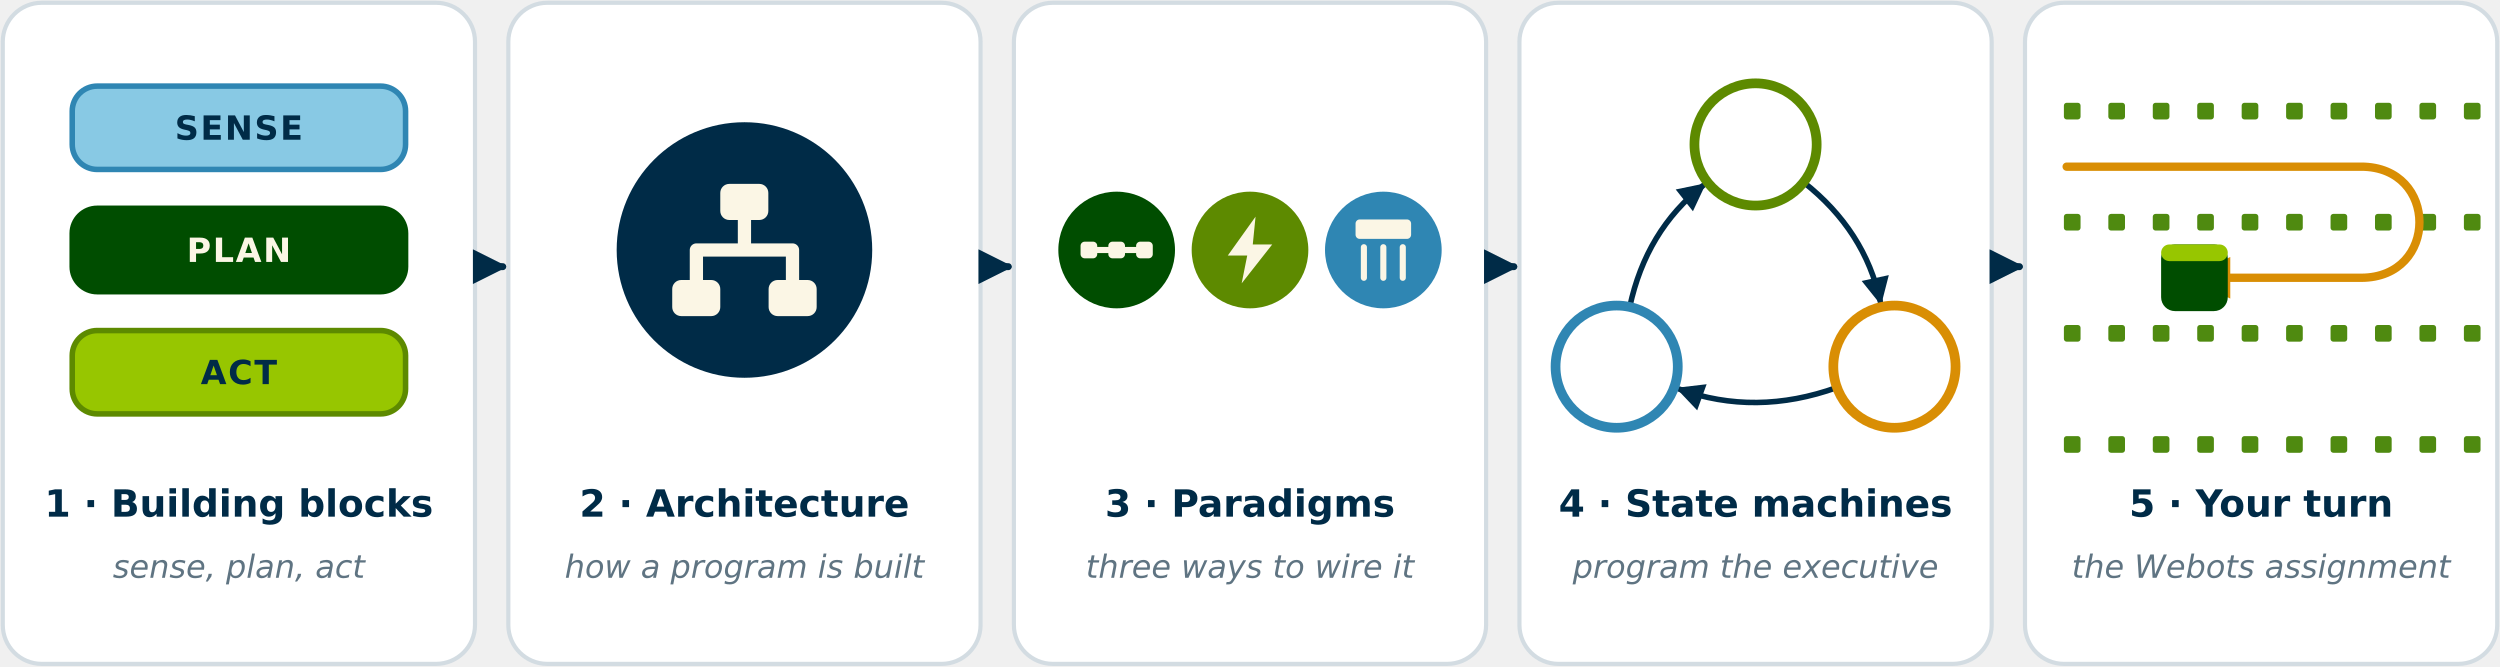
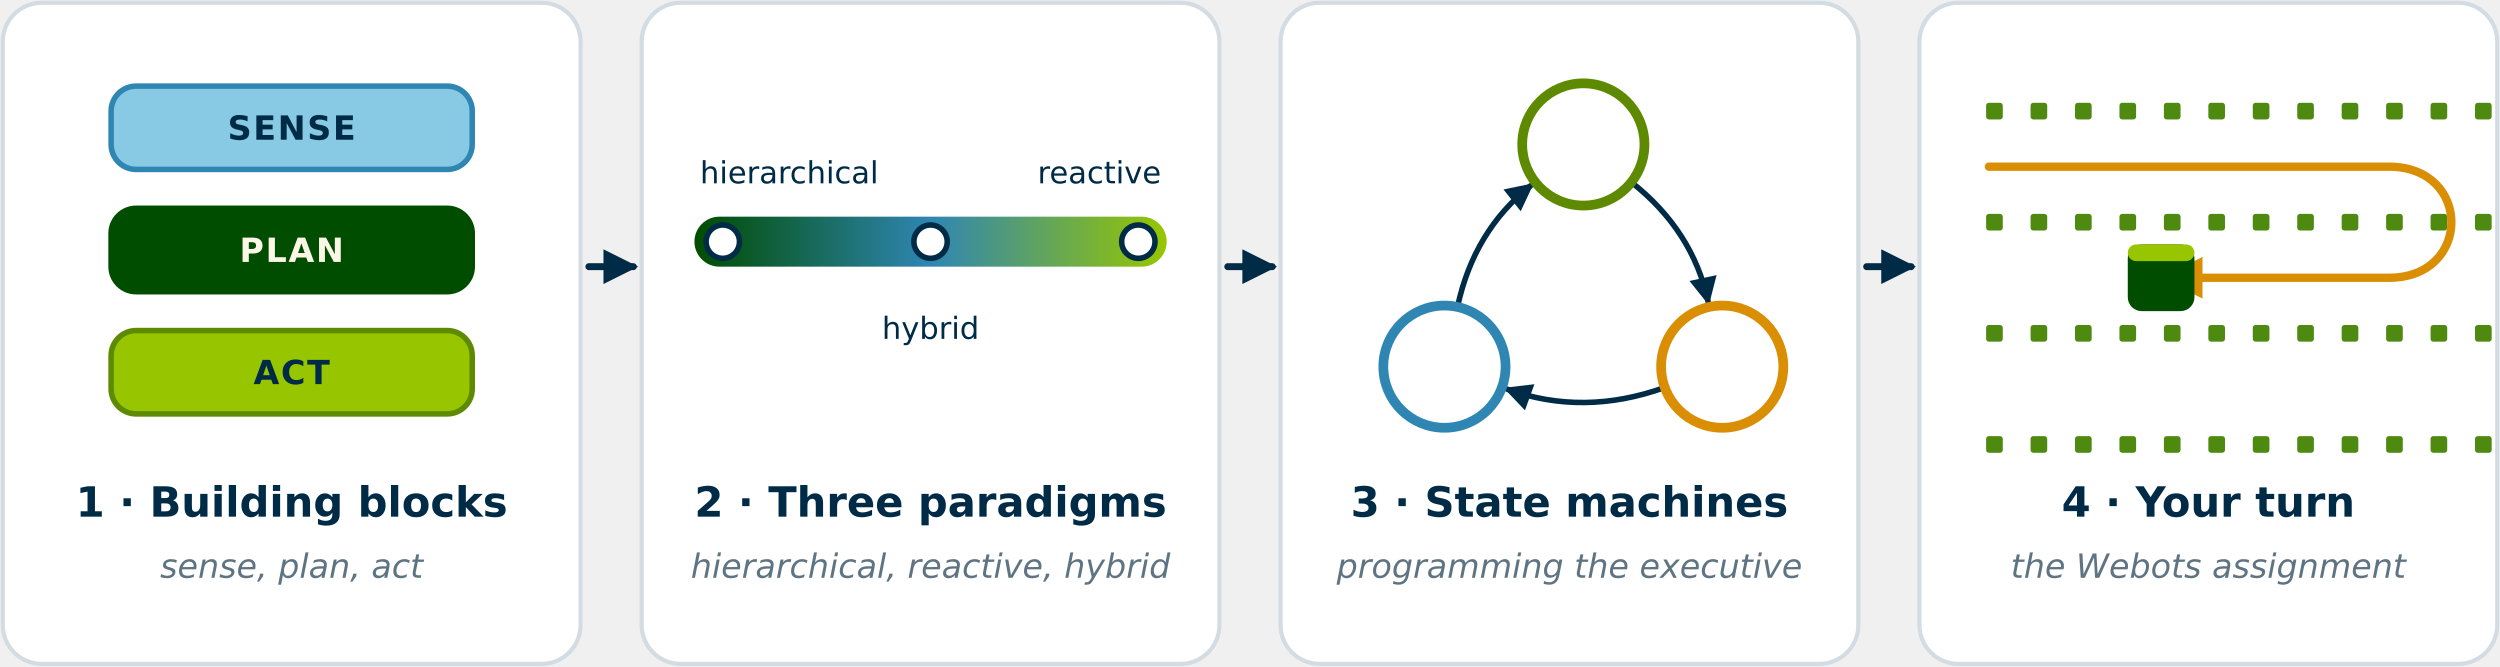
<svg xmlns="http://www.w3.org/2000/svg" width="900" height="240" viewBox="0 0 900 240">
  <defs>
    <marker id="m-navy" viewBox="0 0 10 10" refX="8.6" refY="5" markerWidth="5" markerHeight="5" orient="auto-start-reverse">
      <path d="M0,0L10,5L0,10z" fill="#002b47" />
    </marker>
    <marker id="m-green" viewBox="0 0 10 10" refX="8.6" refY="5" markerWidth="5" markerHeight="5" orient="auto-start-reverse">
      <path d="M0,0L10,5L0,10z" fill="#004d00" />
    </marker>
    <marker id="m-lime" viewBox="0 0 10 10" refX="8.6" refY="5" markerWidth="5" markerHeight="5" orient="auto-start-reverse">
      <path d="M0,0L10,5L0,10z" fill="#5d8a00" />
    </marker>
    <marker id="m-red" viewBox="0 0 10 10" refX="8.6" refY="5" markerWidth="5" markerHeight="5" orient="auto-start-reverse">
      <path d="M0,0L10,5L0,10z" fill="#b3261e" />
    </marker>
    <marker id="m-amber" viewBox="0 0 10 10" refX="8.6" refY="5" markerWidth="5" markerHeight="5" orient="auto-start-reverse">
      <path d="M0,0L10,5L0,10z" fill="#d98e04" />
    </marker>
    <marker id="m-muted" viewBox="0 0 10 10" refX="8.6" refY="5" markerWidth="5" markerHeight="5" orient="auto-start-reverse">
      <path d="M0,0L10,5L0,10z" fill="#5f7482" />
    </marker>
    <marker id="m-sky" viewBox="0 0 10 10" refX="8.6" refY="5" markerWidth="5" markerHeight="5" orient="auto-start-reverse">
      <path d="M0,0L10,5L0,10z" fill="#2f86b3" />
    </marker>
    <marker id="m-cream" viewBox="0 0 10 10" refX="8.6" refY="5" markerWidth="5" markerHeight="5" orient="auto-start-reverse">
      <path d="M0,0L10,5L0,10z" fill="#fbf6e5" />
    </marker>
    <marker id="m-limeb" viewBox="0 0 10 10" refX="8.6" refY="5" markerWidth="5" markerHeight="5" orient="auto-start-reverse">
      <path d="M0,0L10,5L0,10z" fill="#97c600" />
    </marker>
    <marker id="m-faint" viewBox="0 0 10 10" refX="8.6" refY="5" markerWidth="5" markerHeight="5" orient="auto-start-reverse">
      <path d="M0,0L10,5L0,10z" fill="#a9b7c0" />
    </marker>
+     <linearGradient id="road" x1="0" x2="1">
+       <stop offset="0" stop-color="#004d00" />
+       <stop offset="0.5" stop-color="#2f86b3" />
+       <stop offset="1" stop-color="#97c600" />
+     </linearGradient>
  </defs>
  <g font-family="Verdana, 'DejaVu Sans', Arial, sans-serif" fill="#002b47">
-     <rect x="1.0" y="1.0" width="170.0" height="238.0" rx="14" fill="#ffffff" stroke="#d3dce2" stroke-width="1.5" />
-     <text x="86.0" y="186.0" font-size="13.5" text-anchor="middle" fill="#002b47" font-weight="bold">1 · Building blocks</text>
-     <text x="86.0" y="208.0" font-size="11.5" text-anchor="middle" fill="#5f7482" font-style="italic">sense, plan, act</text>
-     <path d="M173,96 L181,96" fill="none" stroke="#002b47" stroke-width="2.5" stroke-linecap="round" stroke-linejoin="round" marker-end="url(#m-navy)" />
-     <rect x="183.0" y="1.0" width="170.0" height="238.0" rx="14" fill="#ffffff" stroke="#d3dce2" stroke-width="1.5" />
-     <text x="268.0" y="186.0" font-size="13.5" text-anchor="middle" fill="#002b47" font-weight="bold">2 · Architecture</text>
-     <text x="268.0" y="208.0" font-size="11.5" text-anchor="middle" fill="#5f7482" font-style="italic">how a program is built</text>
-     <path d="M355,96 L363,96" fill="none" stroke="#002b47" stroke-width="2.5" stroke-linecap="round" stroke-linejoin="round" marker-end="url(#m-navy)" />
-     <rect x="365.0" y="1.0" width="170.0" height="238.0" rx="14" fill="#ffffff" stroke="#d3dce2" stroke-width="1.5" />
-     <text x="450.0" y="186.0" font-size="13.5" text-anchor="middle" fill="#002b47" font-weight="bold">3 · Paradigms</text>
-     <text x="450.0" y="208.0" font-size="11.5" text-anchor="middle" fill="#5f7482" font-style="italic">three ways to wire it</text>
-     <path d="M537,96 L545,96" fill="none" stroke="#002b47" stroke-width="2.5" stroke-linecap="round" stroke-linejoin="round" marker-end="url(#m-navy)" />
-     <rect x="547.0" y="1.0" width="170.0" height="238.0" rx="14" fill="#ffffff" stroke="#d3dce2" stroke-width="1.5" />
-     <text x="632.0" y="186.0" font-size="13.5" text-anchor="middle" fill="#002b47" font-weight="bold">4 · State machines</text>
-     <text x="632.0" y="208.0" font-size="11.5" text-anchor="middle" fill="#5f7482" font-style="italic">program the executive</text>
-     <path d="M719,96 L727,96" fill="none" stroke="#002b47" stroke-width="2.5" stroke-linecap="round" stroke-linejoin="round" marker-end="url(#m-navy)" />
-     <rect x="729.0" y="1.0" width="170.0" height="238.0" rx="14" fill="#ffffff" stroke="#d3dce2" stroke-width="1.5" />
-     <text x="814.0" y="186.0" font-size="13.5" text-anchor="middle" fill="#002b47" font-weight="bold">5 · Your turn</text>
-     <text x="814.0" y="208.0" font-size="11.5" text-anchor="middle" fill="#5f7482" font-style="italic">the Webots assignment</text>
-     <rect x="26.0" y="31.0" width="120.0" height="30.0" rx="9" fill="#88c9e4" stroke="#2f86b3" stroke-width="2" />
-     <text x="86.0" y="50.3" font-size="12" text-anchor="middle" fill="#002b47" font-weight="bold" letter-spacing="0.05em">SENSE</text>
-     <rect x="26.0" y="75.0" width="120.0" height="30.0" rx="9" fill="#004d00" stroke="#004d00" stroke-width="2" />
-     <text x="86.0" y="94.3" font-size="12" text-anchor="middle" fill="#fbf6e5" font-weight="bold" letter-spacing="0.05em">PLAN</text>
-     <rect x="26.0" y="119.0" width="120.0" height="30.0" rx="9" fill="#97c600" stroke="#5d8a00" stroke-width="2" />
-     <text x="86.0" y="138.3" font-size="12" text-anchor="middle" fill="#002b47" font-weight="bold" letter-spacing="0.05em">ACT</text>
-     <circle cx="268.0" cy="90.0" r="46.0" fill="#002b47" />
-     <rect x="259.3" y="66.2" width="17.3" height="13.0" rx="3.25" fill="#fbf6e5" />
-     <rect x="242.0" y="100.8" width="17.3" height="13.0" rx="3.25" fill="#fbf6e5" />
-     <rect x="276.7" y="100.8" width="17.3" height="13.0" rx="3.25" fill="#fbf6e5" />
-     <path d="M268.0,79.2 L268.0,90.0 M250.7,100.8 L250.7,90.0 L285.3,90.0 L285.3,100.8" fill="none" stroke="#fbf6e5" stroke-width="4.77" stroke-linecap="round" stroke-linejoin="round" />
-     <circle cx="402.0" cy="90.0" r="21.0" fill="#004d00" />
-     <rect x="389.0" y="87.0" width="6.0" height="6.0" rx="1.5" fill="#fbf6e5" />
-     <rect x="399.0" y="87.0" width="6.0" height="6.0" rx="1.5" fill="#fbf6e5" />
-     <rect x="409.0" y="87.0" width="6.0" height="6.0" rx="1.5" fill="#fbf6e5" />
-     <path d="M395.0,90.0 L399.0,90.0 M405.0,90.0 L409.0,90.0" fill="none" stroke="#fbf6e5" stroke-width="2.20" stroke-linecap="round" stroke-linejoin="round" />
-     <circle cx="450.0" cy="90.0" r="21.0" fill="#5d8a00" />
-     <polygon points="452.0,78.0 442.0,92.0 449.0,92.0 447.0,102.0 458.0,88.0 451.0,88.0" fill="#fbf6e5" />
-     <circle cx="498.0" cy="90.0" r="21.0" fill="#2f86b3" />
-     <rect x="488.0" y="79.0" width="20.0" height="7.0" rx="1.5" fill="#fbf6e5" />
-     <path d="M491.0,89.0 L491.0,100.0 M498.0,89.0 L498.0,100.0 M505.0,89.0 L505.0,100.0" fill="none" stroke="#fbf6e5" stroke-width="2.20" stroke-linecap="round" stroke-linejoin="round" />
-     <path d="M649.3,65.6 Q671.4,83.0 676.9,108.5" fill="none" stroke="#002b47" stroke-width="2" stroke-linecap="round" stroke-linejoin="round" marker-end="url(#m-navy)" />
-     <path d="M661.3,139.5 Q632.0,150.0 604.6,140.1" fill="none" stroke="#002b47" stroke-width="2" stroke-linecap="round" stroke-linejoin="round" marker-end="url(#m-navy)" />
-     <path d="M586.7,110.5 Q592.6,83.0 613.1,66.8" fill="none" stroke="#002b47" stroke-width="2" stroke-linecap="round" stroke-linejoin="round" marker-end="url(#m-navy)" />
-     <circle cx="632.0" cy="52.0" r="22.0" fill="#ffffff" stroke="#5d8a00" stroke-width="3.5" />
-     <circle cx="682.0" cy="132.0" r="22.0" fill="#ffffff" stroke="#d98e04" stroke-width="3.5" />
-     <circle cx="582.0" cy="132.0" r="22.0" fill="#ffffff" stroke="#2f86b3" stroke-width="3.5" />
-     <rect x="743.0" y="37.0" width="6.0" height="6.0" rx="1" fill="#4f8a10" />
-     <rect x="759.0" y="37.0" width="6.0" height="6.0" rx="1" fill="#4f8a10" />
-     <rect x="775.0" y="37.0" width="6.0" height="6.0" rx="1" fill="#4f8a10" />
-     <rect x="791.0" y="37.0" width="6.0" height="6.0" rx="1" fill="#4f8a10" />
-     <rect x="807.0" y="37.0" width="6.0" height="6.0" rx="1" fill="#4f8a10" />
-     <rect x="823.0" y="37.0" width="6.0" height="6.0" rx="1" fill="#4f8a10" />
-     <rect x="839.0" y="37.0" width="6.0" height="6.0" rx="1" fill="#4f8a10" />
-     <rect x="855.0" y="37.0" width="6.0" height="6.0" rx="1" fill="#4f8a10" />
-     <rect x="871.0" y="37.0" width="6.0" height="6.0" rx="1" fill="#4f8a10" />
-     <rect x="887.0" y="37.0" width="6.0" height="6.0" rx="1" fill="#4f8a10" />
-     <rect x="743.0" y="77.0" width="6.0" height="6.0" rx="1" fill="#4f8a10" />
-     <rect x="759.0" y="77.0" width="6.0" height="6.0" rx="1" fill="#4f8a10" />
-     <rect x="775.0" y="77.0" width="6.0" height="6.0" rx="1" fill="#4f8a10" />
-     <rect x="791.0" y="77.0" width="6.0" height="6.0" rx="1" fill="#4f8a10" />
-     <rect x="807.0" y="77.0" width="6.0" height="6.0" rx="1" fill="#4f8a10" />
-     <rect x="823.0" y="77.0" width="6.0" height="6.0" rx="1" fill="#4f8a10" />
-     <rect x="839.0" y="77.0" width="6.0" height="6.0" rx="1" fill="#4f8a10" />
-     <rect x="855.0" y="77.0" width="6.0" height="6.0" rx="1" fill="#4f8a10" />
-     <rect x="871.0" y="77.0" width="6.0" height="6.0" rx="1" fill="#4f8a10" />
-     <rect x="887.0" y="77.0" width="6.0" height="6.0" rx="1" fill="#4f8a10" />
-     <rect x="743.0" y="117.0" width="6.0" height="6.0" rx="1" fill="#4f8a10" />
-     <rect x="759.0" y="117.0" width="6.0" height="6.0" rx="1" fill="#4f8a10" />
-     <rect x="775.0" y="117.0" width="6.0" height="6.0" rx="1" fill="#4f8a10" />
-     <rect x="791.0" y="117.0" width="6.0" height="6.0" rx="1" fill="#4f8a10" />
-     <rect x="807.0" y="117.0" width="6.0" height="6.0" rx="1" fill="#4f8a10" />
-     <rect x="823.0" y="117.0" width="6.0" height="6.0" rx="1" fill="#4f8a10" />
-     <rect x="839.0" y="117.0" width="6.0" height="6.0" rx="1" fill="#4f8a10" />
-     <rect x="855.0" y="117.0" width="6.0" height="6.0" rx="1" fill="#4f8a10" />
-     <rect x="871.0" y="117.0" width="6.0" height="6.0" rx="1" fill="#4f8a10" />
-     <rect x="887.0" y="117.0" width="6.0" height="6.0" rx="1" fill="#4f8a10" />
-     <rect x="743.0" y="157.0" width="6.0" height="6.0" rx="1" fill="#4f8a10" />
-     <rect x="759.0" y="157.0" width="6.0" height="6.0" rx="1" fill="#4f8a10" />
-     <rect x="775.0" y="157.0" width="6.0" height="6.0" rx="1" fill="#4f8a10" />
-     <rect x="791.0" y="157.0" width="6.0" height="6.0" rx="1" fill="#4f8a10" />
-     <rect x="807.0" y="157.0" width="6.0" height="6.0" rx="1" fill="#4f8a10" />
-     <rect x="823.0" y="157.0" width="6.0" height="6.0" rx="1" fill="#4f8a10" />
-     <rect x="839.0" y="157.0" width="6.0" height="6.0" rx="1" fill="#4f8a10" />
-     <rect x="855.0" y="157.0" width="6.0" height="6.0" rx="1" fill="#4f8a10" />
-     <rect x="871.0" y="157.0" width="6.0" height="6.0" rx="1" fill="#4f8a10" />
-     <rect x="887.0" y="157.0" width="6.0" height="6.0" rx="1" fill="#4f8a10" />
-     <path d="M744,60 L850,60 C878,60 878,100 850,100 L790,100" fill="none" stroke="#d98e04" stroke-width="3" stroke-linecap="round" stroke-linejoin="round" marker-end="url(#m-amber)" />
-     <rect x="778.0" y="88.0" width="24.0" height="24.0" rx="5" fill="#004d00" />
-     <rect x="778.0" y="88.0" width="24.0" height="6.0" rx="3" fill="#97c600" />
+     <rect x="1.0" y="1.0" width="208.0" height="238.0" rx="14" fill="#ffffff" stroke="#d3dce2" stroke-width="1.5" />
+     <text x="105.0" y="186.0" font-size="15" text-anchor="middle" fill="#002b47" font-weight="bold">1 · Building blocks</text>
+     <text x="105.0" y="208.0" font-size="12" text-anchor="middle" fill="#5f7482" font-style="italic">sense, plan, act</text>
+     <path d="M212,96 L228,96" fill="none" stroke="#002b47" stroke-width="2.5" stroke-linecap="round" stroke-linejoin="round" marker-end="url(#m-navy)" />
+     <rect x="231.0" y="1.0" width="208.0" height="238.0" rx="14" fill="#ffffff" stroke="#d3dce2" stroke-width="1.5" />
+     <text x="335.0" y="186.0" font-size="15" text-anchor="middle" fill="#002b47" font-weight="bold">2 · Three paradigms</text>
+     <text x="335.0" y="208.0" font-size="12" text-anchor="middle" fill="#5f7482" font-style="italic">hierarchical, reactive, hybrid</text>
+     <path d="M442,96 L458,96" fill="none" stroke="#002b47" stroke-width="2.5" stroke-linecap="round" stroke-linejoin="round" marker-end="url(#m-navy)" />
+     <rect x="461.0" y="1.0" width="208.0" height="238.0" rx="14" fill="#ffffff" stroke="#d3dce2" stroke-width="1.5" />
+     <text x="565.0" y="186.0" font-size="15" text-anchor="middle" fill="#002b47" font-weight="bold">3 · State machines</text>
+     <text x="565.0" y="208.0" font-size="12" text-anchor="middle" fill="#5f7482" font-style="italic">programming the executive</text>
+     <path d="M672,96 L688,96" fill="none" stroke="#002b47" stroke-width="2.5" stroke-linecap="round" stroke-linejoin="round" marker-end="url(#m-navy)" />
+     <rect x="691.0" y="1.0" width="208.0" height="238.0" rx="14" fill="#ffffff" stroke="#d3dce2" stroke-width="1.5" />
+     <text x="795.0" y="186.0" font-size="15" text-anchor="middle" fill="#002b47" font-weight="bold">4 · Your turn</text>
+     <text x="795.0" y="208.0" font-size="12" text-anchor="middle" fill="#5f7482" font-style="italic">the Webots assignment</text>
+     <rect x="40.0" y="31.0" width="130.0" height="30.0" rx="9" fill="#88c9e4" stroke="#2f86b3" stroke-width="2" />
+     <text x="105.0" y="50.3" font-size="12" text-anchor="middle" fill="#002b47" font-weight="bold" letter-spacing="0.05em">SENSE</text>
+     <rect x="40.0" y="75.0" width="130.0" height="30.0" rx="9" fill="#004d00" stroke="#004d00" stroke-width="2" />
+     <text x="105.0" y="94.3" font-size="12" text-anchor="middle" fill="#fbf6e5" font-weight="bold" letter-spacing="0.05em">PLAN</text>
+     <rect x="40.0" y="119.0" width="130.0" height="30.0" rx="9" fill="#97c600" stroke="#5d8a00" stroke-width="2" />
+     <text x="105.0" y="138.3" font-size="12" text-anchor="middle" fill="#002b47" font-weight="bold" letter-spacing="0.05em">ACT</text>
+     <rect x="250.0" y="78.0" width="170.0" height="18.0" rx="9" fill="url(#road)" />
+     <circle cx="260.2" cy="87.0" r="6.0" fill="#ffffff" stroke="#002b47" stroke-width="2" />
+     <text x="252.0" y="66.0" font-size="11" text-anchor="start" fill="#002b47">hierarchical</text>
+     <circle cx="335.0" cy="87.0" r="6.0" fill="#ffffff" stroke="#002b47" stroke-width="2" />
+     <text x="335.0" y="122.0" font-size="11" text-anchor="middle" fill="#002b47">hybrid</text>
+     <circle cx="409.8" cy="87.0" r="6.0" fill="#ffffff" stroke="#002b47" stroke-width="2" />
+     <text x="418.0" y="66.0" font-size="11" text-anchor="end" fill="#002b47">reactive</text>
+     <path d="M587.3,65.6 Q609.4,83.0 614.9,108.5" fill="none" stroke="#002b47" stroke-width="2" stroke-linecap="round" stroke-linejoin="round" marker-end="url(#m-navy)" />
+     <path d="M599.3,139.5 Q570.0,150.0 542.6,140.1" fill="none" stroke="#002b47" stroke-width="2" stroke-linecap="round" stroke-linejoin="round" marker-end="url(#m-navy)" />
+     <path d="M524.7,110.5 Q530.6,83.0 551.1,66.8" fill="none" stroke="#002b47" stroke-width="2" stroke-linecap="round" stroke-linejoin="round" marker-end="url(#m-navy)" />
+     <circle cx="570.0" cy="52.0" r="22.0" fill="#ffffff" stroke="#5d8a00" stroke-width="3.5" />
+     <circle cx="620.0" cy="132.0" r="22.0" fill="#ffffff" stroke="#d98e04" stroke-width="3.5" />
+     <circle cx="520.0" cy="132.0" r="22.0" fill="#ffffff" stroke="#2f86b3" stroke-width="3.5" />
+     <rect x="715.0" y="37.0" width="6.0" height="6.0" rx="1" fill="#4f8a10" />
+     <rect x="731.0" y="37.0" width="6.0" height="6.0" rx="1" fill="#4f8a10" />
+     <rect x="747.0" y="37.0" width="6.0" height="6.0" rx="1" fill="#4f8a10" />
+     <rect x="763.0" y="37.0" width="6.0" height="6.0" rx="1" fill="#4f8a10" />
+     <rect x="779.0" y="37.0" width="6.0" height="6.0" rx="1" fill="#4f8a10" />
+     <rect x="795.0" y="37.0" width="6.0" height="6.0" rx="1" fill="#4f8a10" />
+     <rect x="811.0" y="37.0" width="6.0" height="6.0" rx="1" fill="#4f8a10" />
+     <rect x="827.0" y="37.0" width="6.0" height="6.0" rx="1" fill="#4f8a10" />
+     <rect x="843.0" y="37.0" width="6.0" height="6.0" rx="1" fill="#4f8a10" />
+     <rect x="859.0" y="37.0" width="6.0" height="6.0" rx="1" fill="#4f8a10" />
+     <rect x="875.0" y="37.0" width="6.0" height="6.0" rx="1" fill="#4f8a10" />
+     <rect x="891.0" y="37.0" width="6.0" height="6.0" rx="1" fill="#4f8a10" />
+     <rect x="715.0" y="77.0" width="6.0" height="6.0" rx="1" fill="#4f8a10" />
+     <rect x="731.0" y="77.0" width="6.0" height="6.0" rx="1" fill="#4f8a10" />
+     <rect x="747.0" y="77.0" width="6.0" height="6.0" rx="1" fill="#4f8a10" />
+     <rect x="763.0" y="77.0" width="6.0" height="6.0" rx="1" fill="#4f8a10" />
+     <rect x="779.0" y="77.0" width="6.0" height="6.0" rx="1" fill="#4f8a10" />
+     <rect x="795.0" y="77.0" width="6.0" height="6.0" rx="1" fill="#4f8a10" />
+     <rect x="811.0" y="77.0" width="6.0" height="6.0" rx="1" fill="#4f8a10" />
+     <rect x="827.0" y="77.0" width="6.0" height="6.0" rx="1" fill="#4f8a10" />
+     <rect x="843.0" y="77.0" width="6.0" height="6.0" rx="1" fill="#4f8a10" />
+     <rect x="859.0" y="77.0" width="6.0" height="6.0" rx="1" fill="#4f8a10" />
+     <rect x="875.0" y="77.0" width="6.0" height="6.0" rx="1" fill="#4f8a10" />
+     <rect x="891.0" y="77.0" width="6.0" height="6.0" rx="1" fill="#4f8a10" />
+     <rect x="715.0" y="117.0" width="6.0" height="6.0" rx="1" fill="#4f8a10" />
+     <rect x="731.0" y="117.0" width="6.0" height="6.0" rx="1" fill="#4f8a10" />
+     <rect x="747.0" y="117.0" width="6.0" height="6.0" rx="1" fill="#4f8a10" />
+     <rect x="763.0" y="117.0" width="6.0" height="6.0" rx="1" fill="#4f8a10" />
+     <rect x="779.0" y="117.0" width="6.0" height="6.0" rx="1" fill="#4f8a10" />
+     <rect x="795.0" y="117.0" width="6.0" height="6.0" rx="1" fill="#4f8a10" />
+     <rect x="811.0" y="117.0" width="6.0" height="6.0" rx="1" fill="#4f8a10" />
+     <rect x="827.0" y="117.0" width="6.0" height="6.0" rx="1" fill="#4f8a10" />
+     <rect x="843.0" y="117.0" width="6.0" height="6.0" rx="1" fill="#4f8a10" />
+     <rect x="859.0" y="117.0" width="6.0" height="6.0" rx="1" fill="#4f8a10" />
+     <rect x="875.0" y="117.0" width="6.0" height="6.0" rx="1" fill="#4f8a10" />
+     <rect x="891.0" y="117.0" width="6.0" height="6.0" rx="1" fill="#4f8a10" />
+     <rect x="715.0" y="157.0" width="6.0" height="6.0" rx="1" fill="#4f8a10" />
+     <rect x="731.0" y="157.0" width="6.0" height="6.0" rx="1" fill="#4f8a10" />
+     <rect x="747.0" y="157.0" width="6.0" height="6.0" rx="1" fill="#4f8a10" />
+     <rect x="763.0" y="157.0" width="6.0" height="6.0" rx="1" fill="#4f8a10" />
+     <rect x="779.0" y="157.0" width="6.0" height="6.0" rx="1" fill="#4f8a10" />
+     <rect x="795.0" y="157.0" width="6.0" height="6.0" rx="1" fill="#4f8a10" />
+     <rect x="811.0" y="157.0" width="6.0" height="6.0" rx="1" fill="#4f8a10" />
+     <rect x="827.0" y="157.0" width="6.0" height="6.0" rx="1" fill="#4f8a10" />
+     <rect x="843.0" y="157.0" width="6.0" height="6.0" rx="1" fill="#4f8a10" />
+     <rect x="859.0" y="157.0" width="6.0" height="6.0" rx="1" fill="#4f8a10" />
+     <rect x="875.0" y="157.0" width="6.0" height="6.0" rx="1" fill="#4f8a10" />
+     <rect x="891.0" y="157.0" width="6.0" height="6.0" rx="1" fill="#4f8a10" />
+     <path d="M716,60 L860,60 C890,60 890,100 860,100 L780,100" fill="none" stroke="#d98e04" stroke-width="3" stroke-linecap="round" stroke-linejoin="round" marker-end="url(#m-amber)" />
+     <rect x="766.0" y="88.0" width="24.0" height="24.0" rx="5" fill="#004d00" />
+     <rect x="766.0" y="88.0" width="24.0" height="6.0" rx="3" fill="#97c600" />
  </g>
</svg>
